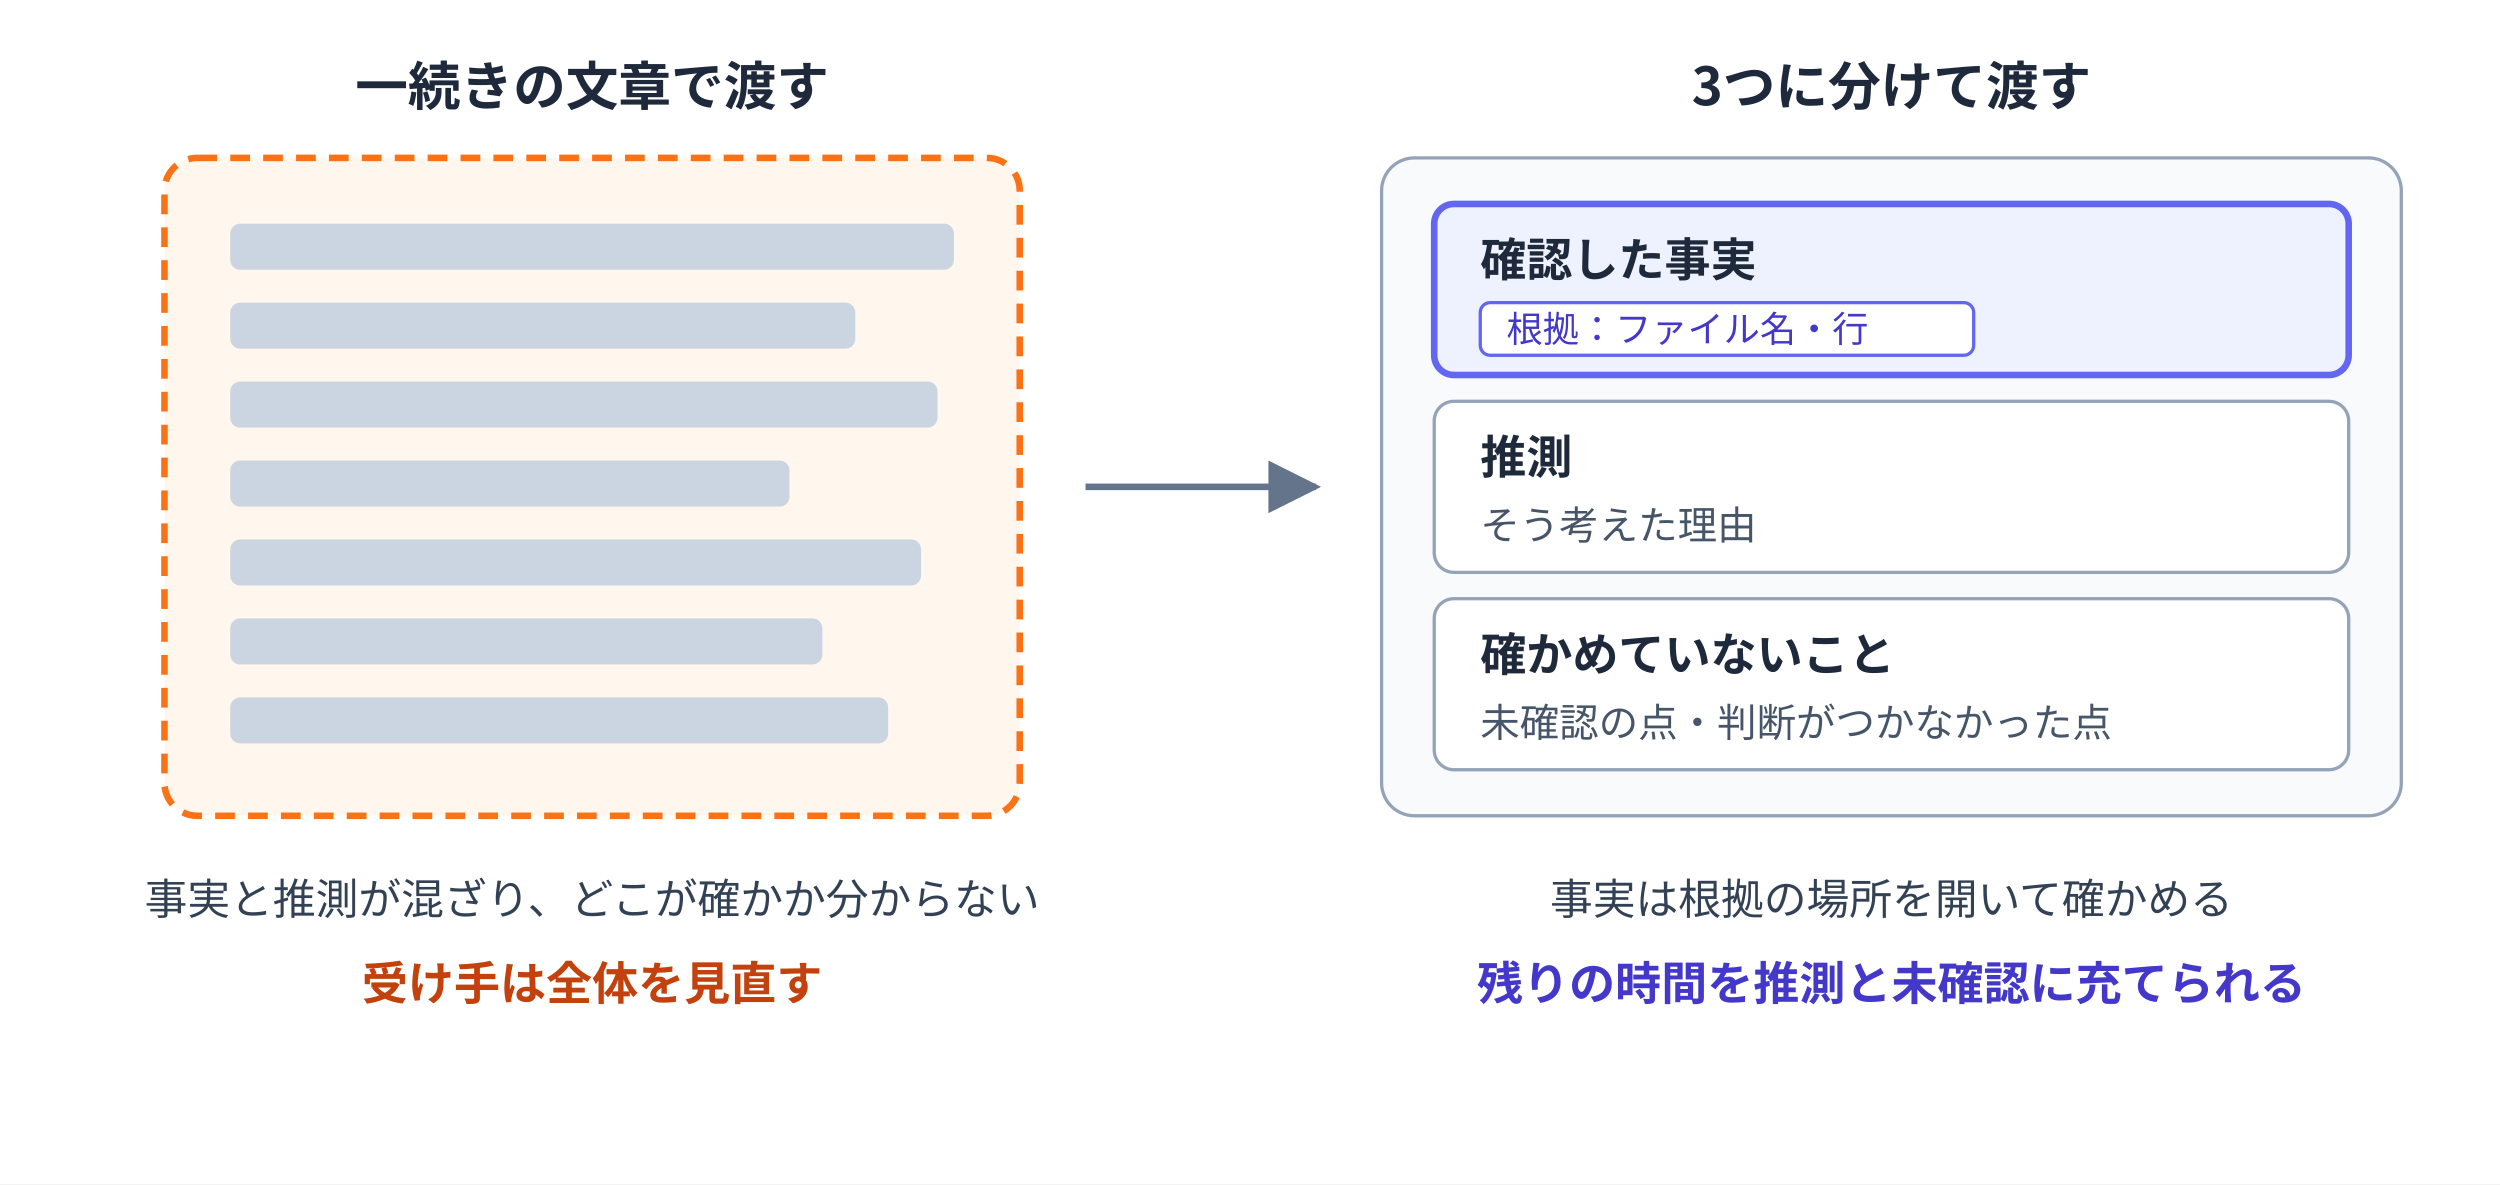
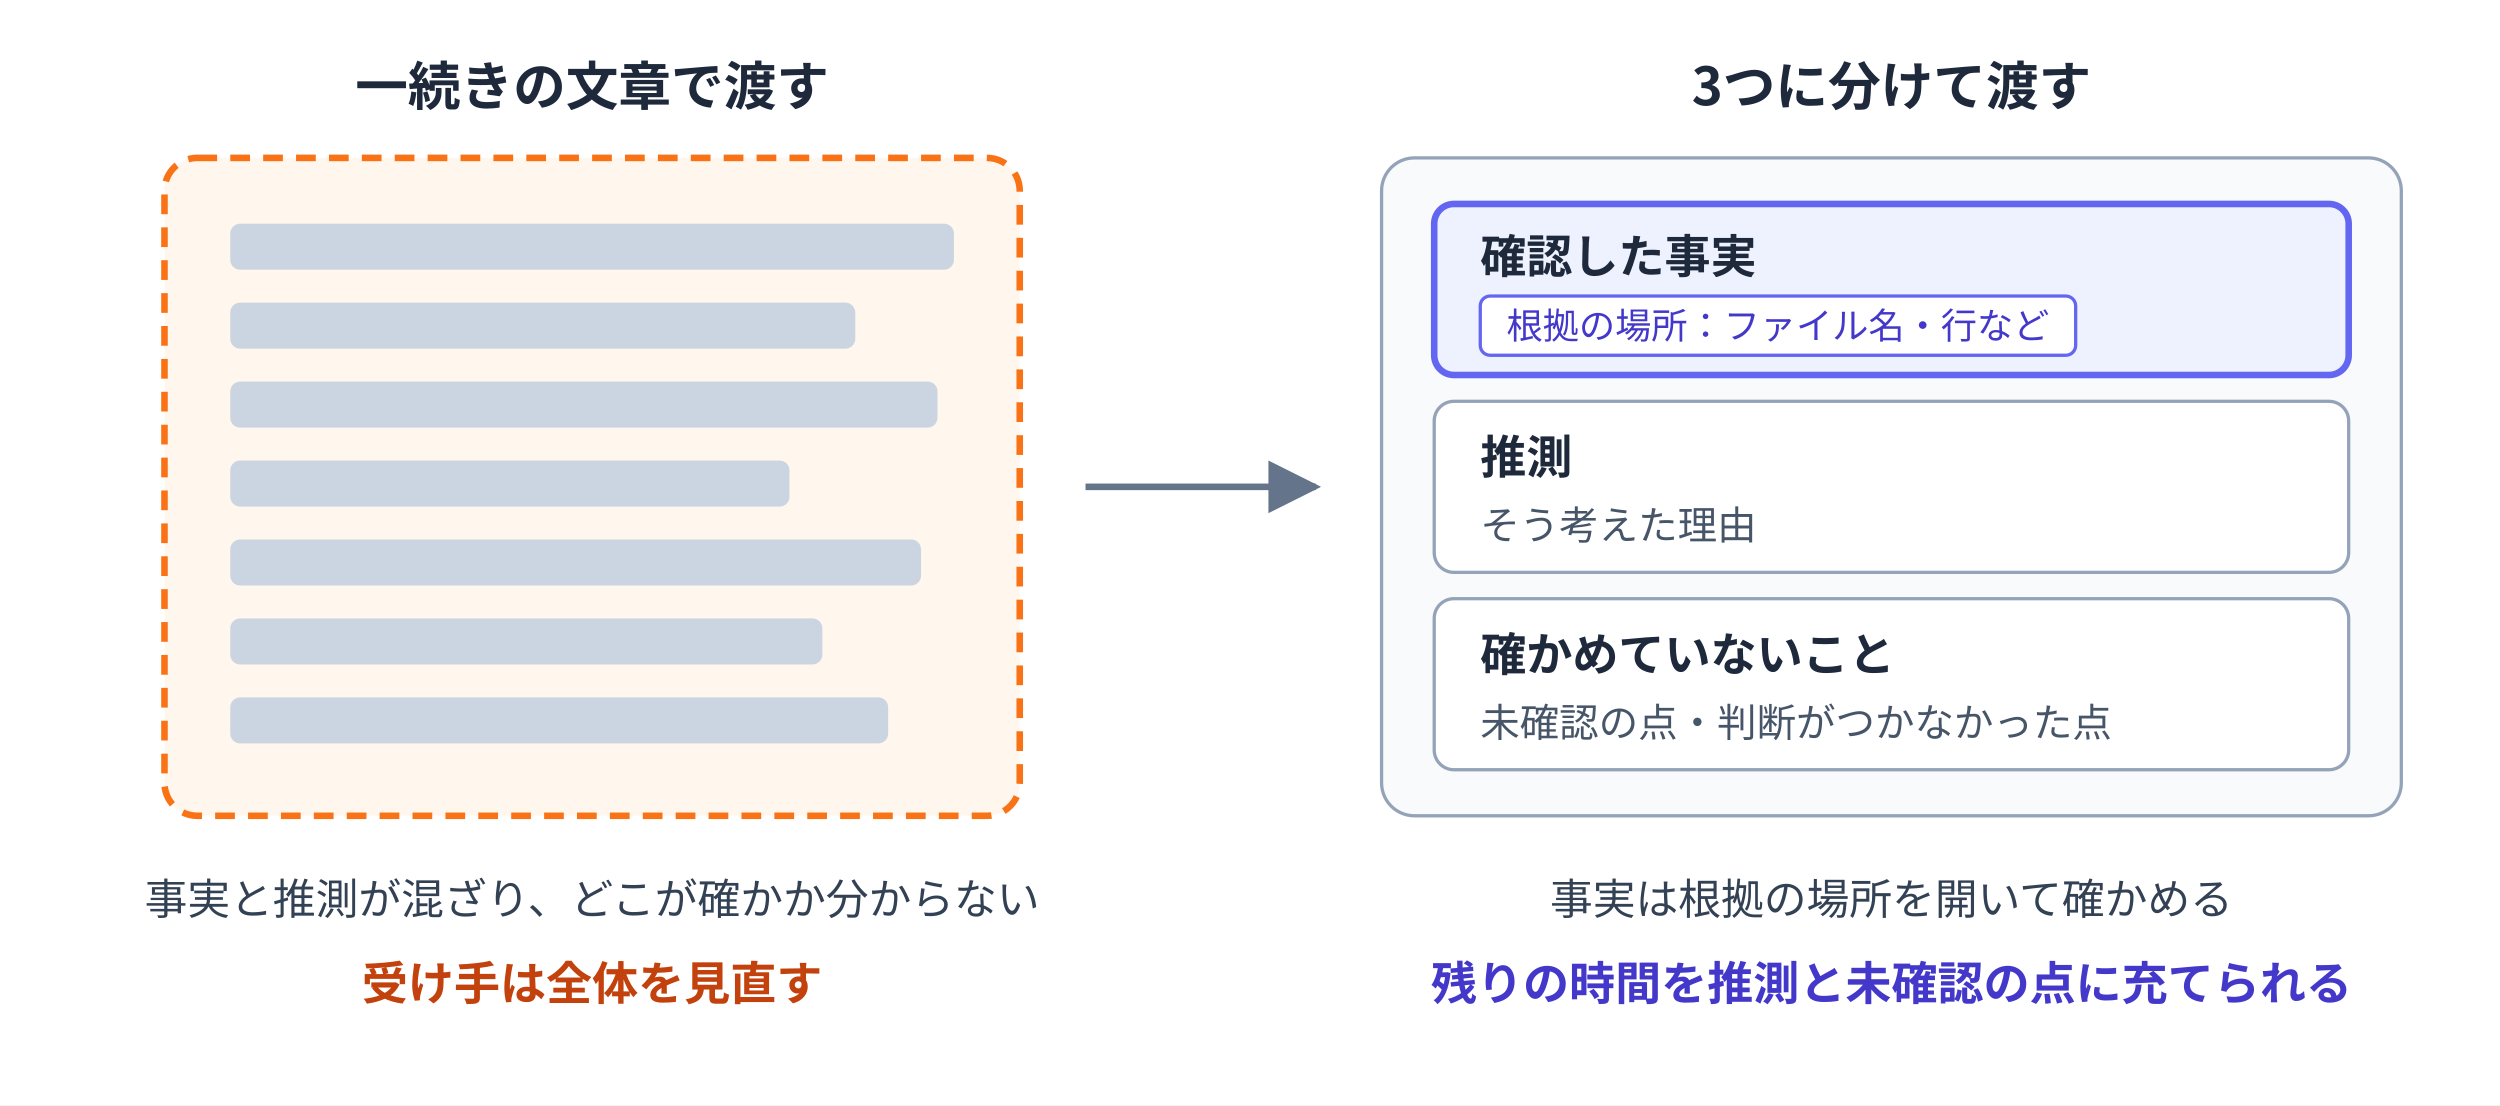
- <svg xmlns="http://www.w3.org/2000/svg" viewBox="0 0 760 360" width="760" height="360" font-family="'Hiragino Sans','Yu Gothic UI','Meiryo','Noto Sans CJK JP',sans-serif">
+ <svg xmlns="http://www.w3.org/2000/svg" viewBox="0 0 760 336" width="760" height="336" font-family="'Hiragino Sans','Yu Gothic UI','Meiryo','Noto Sans CJK JP',sans-serif">
  <defs>
    <marker id="arrow" viewBox="0 0 10 10" refX="9" refY="5" markerWidth="8" markerHeight="8" orient="auto-start-reverse">
      <path d="M0,0 L10,5 L0,10 z" fill="#64748b" />
    </marker>
  </defs>
-   <rect width="760" height="360" fill="#ffffff" />
+   <rect width="760" height="336" fill="#ffffff" />
  <text x="180" y="32" text-anchor="middle" font-size="16" font-weight="bold" fill="#1e293b">一続きの文章で渡す</text>
  <rect x="50" y="48" width="260" height="200" rx="10" fill="#fff7ed" stroke="#f97316" stroke-width="2" stroke-dasharray="6 4" />
  <rect x="70" y="68" width="220" height="14" rx="3" fill="#cbd5e1" />
  <rect x="70" y="92" width="190" height="14" rx="3" fill="#cbd5e1" />
  <rect x="70" y="116" width="215" height="14" rx="3" fill="#cbd5e1" />
  <rect x="70" y="140" width="170" height="14" rx="3" fill="#cbd5e1" />
  <rect x="70" y="164" width="210" height="14" rx="3" fill="#cbd5e1" />
  <rect x="70" y="188" width="180" height="14" rx="3" fill="#cbd5e1" />
  <rect x="70" y="212" width="200" height="14" rx="3" fill="#cbd5e1" />
  <text x="180" y="278" text-anchor="middle" font-size="13" fill="#334155">事実と推測が混ざり、どこが確かか分からない</text>
  <text x="180" y="304" text-anchor="middle" font-size="14" font-weight="bold" fill="#c2410c">受け手は全体を見直す</text>
  <line x1="330" y1="148" x2="400" y2="148" stroke="#64748b" stroke-width="2" marker-end="url(#arrow)" />
  <text x="575" y="32" text-anchor="middle" font-size="16" font-weight="bold" fill="#1e293b">3つに分けて渡す</text>
  <rect x="420" y="48" width="310" height="200" rx="10" fill="#f8fafc" stroke="#94a3b8" />
  <rect x="436" y="62" width="278" height="52" rx="6" fill="#eef2ff" stroke="#6366f1" stroke-width="2" />
-   <text x="450" y="84" font-size="14" font-weight="bold" fill="#1e293b">確認した事実</text>
-   <rect x="450" y="92" width="150" height="16" rx="3" fill="#ffffff" stroke="#6366f1" />
-   <text x="458" y="104" font-size="11" fill="#4338ca">根拠：ファイル名・行</text>
+   <text x="450" y="83" font-size="14" font-weight="bold" fill="#1e293b">確認した事実</text>
+   <rect x="450" y="90" width="181" height="18" rx="3" fill="#ffffff" stroke="#6366f1" />
+   <text x="458" y="103" font-size="11" fill="#4338ca">根拠の場所：ファイル名・行など</text>
  <rect x="436" y="122" width="278" height="52" rx="6" fill="#ffffff" stroke="#94a3b8" />
  <text x="450" y="144" font-size="14" font-weight="bold" fill="#1e293b">推測</text>
  <text x="450" y="164" font-size="12" fill="#475569">そう考えた理由</text>
  <rect x="436" y="182" width="278" height="52" rx="6" fill="#ffffff" stroke="#94a3b8" />
  <text x="450" y="204" font-size="14" font-weight="bold" fill="#1e293b">確かめていないこと</text>
  <text x="450" y="224" font-size="12" fill="#475569">未確認の点・判断がつかなかった点</text>
  <text x="575" y="278" text-anchor="middle" font-size="13" fill="#334155">事実は根拠の場所を開いて確かめる</text>
-   <text x="575" y="304" text-anchor="middle" font-size="14" font-weight="bold" fill="#4338ca">残りの時間を推測と未確認に充てられる</text>
+   <text x="575" y="304" text-anchor="middle" font-size="14" font-weight="bold" fill="#4338ca">残りの時間を推測と未確認の点に充てられる</text>
</svg>
